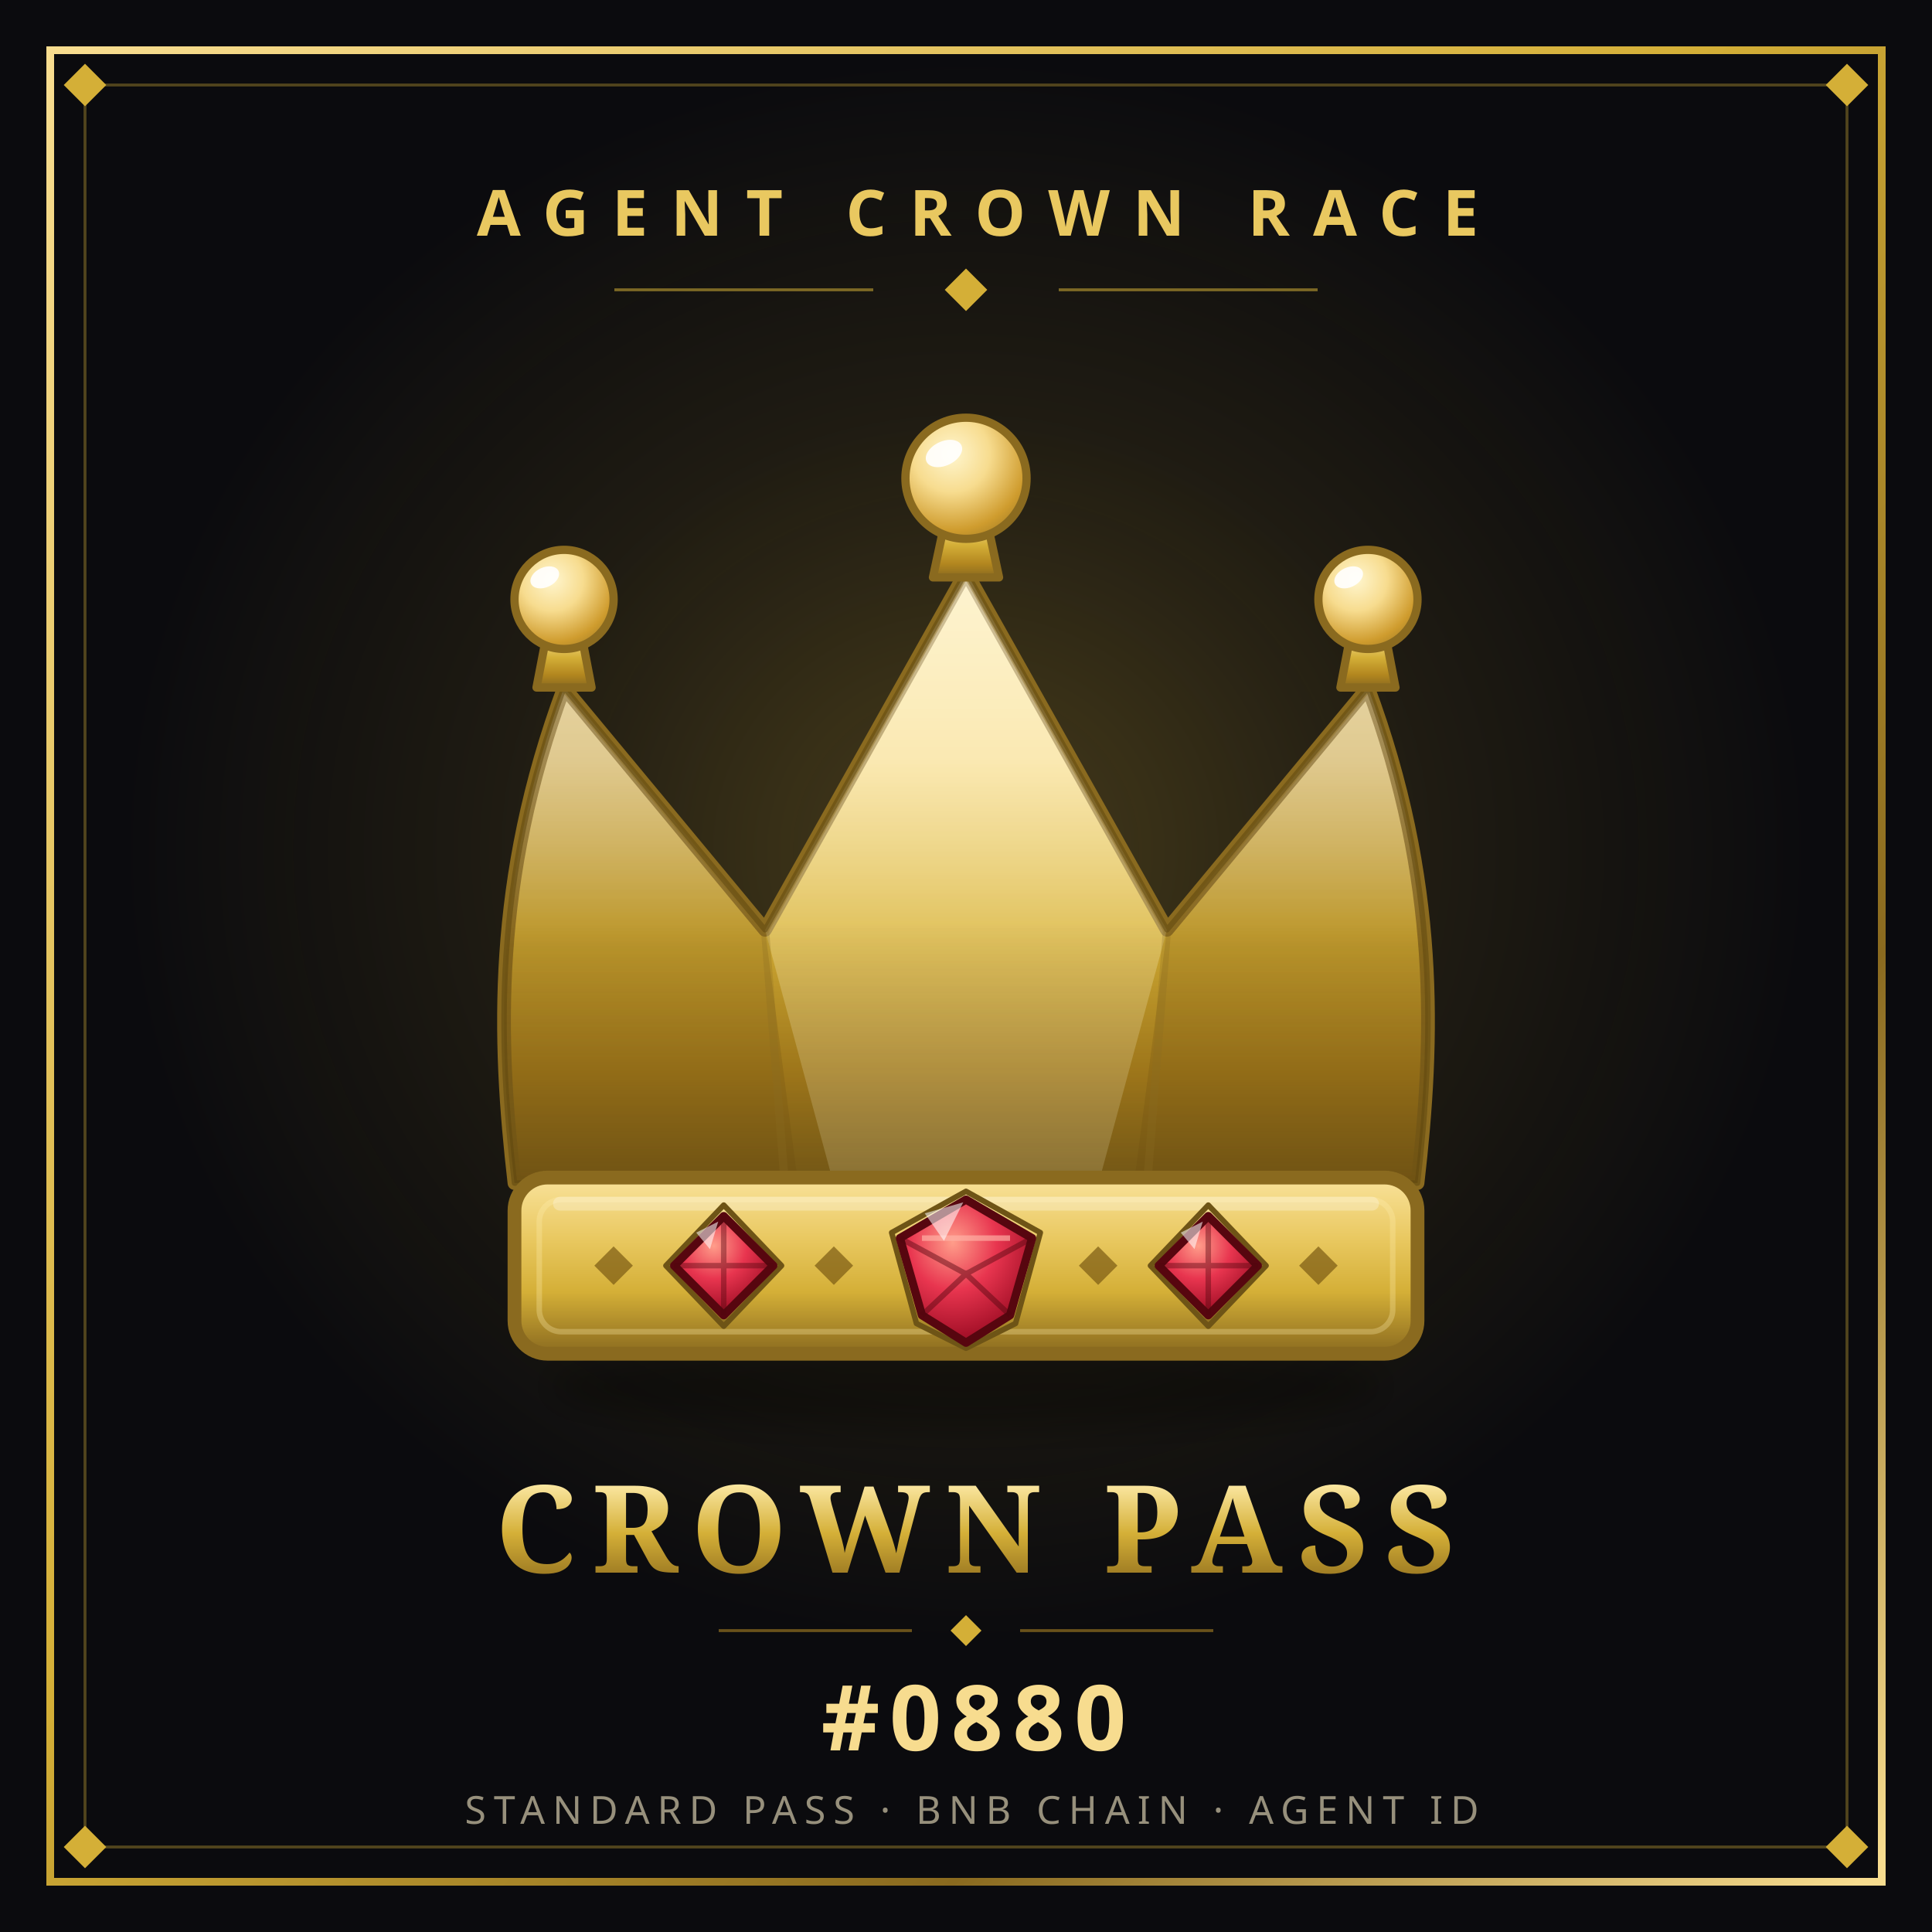
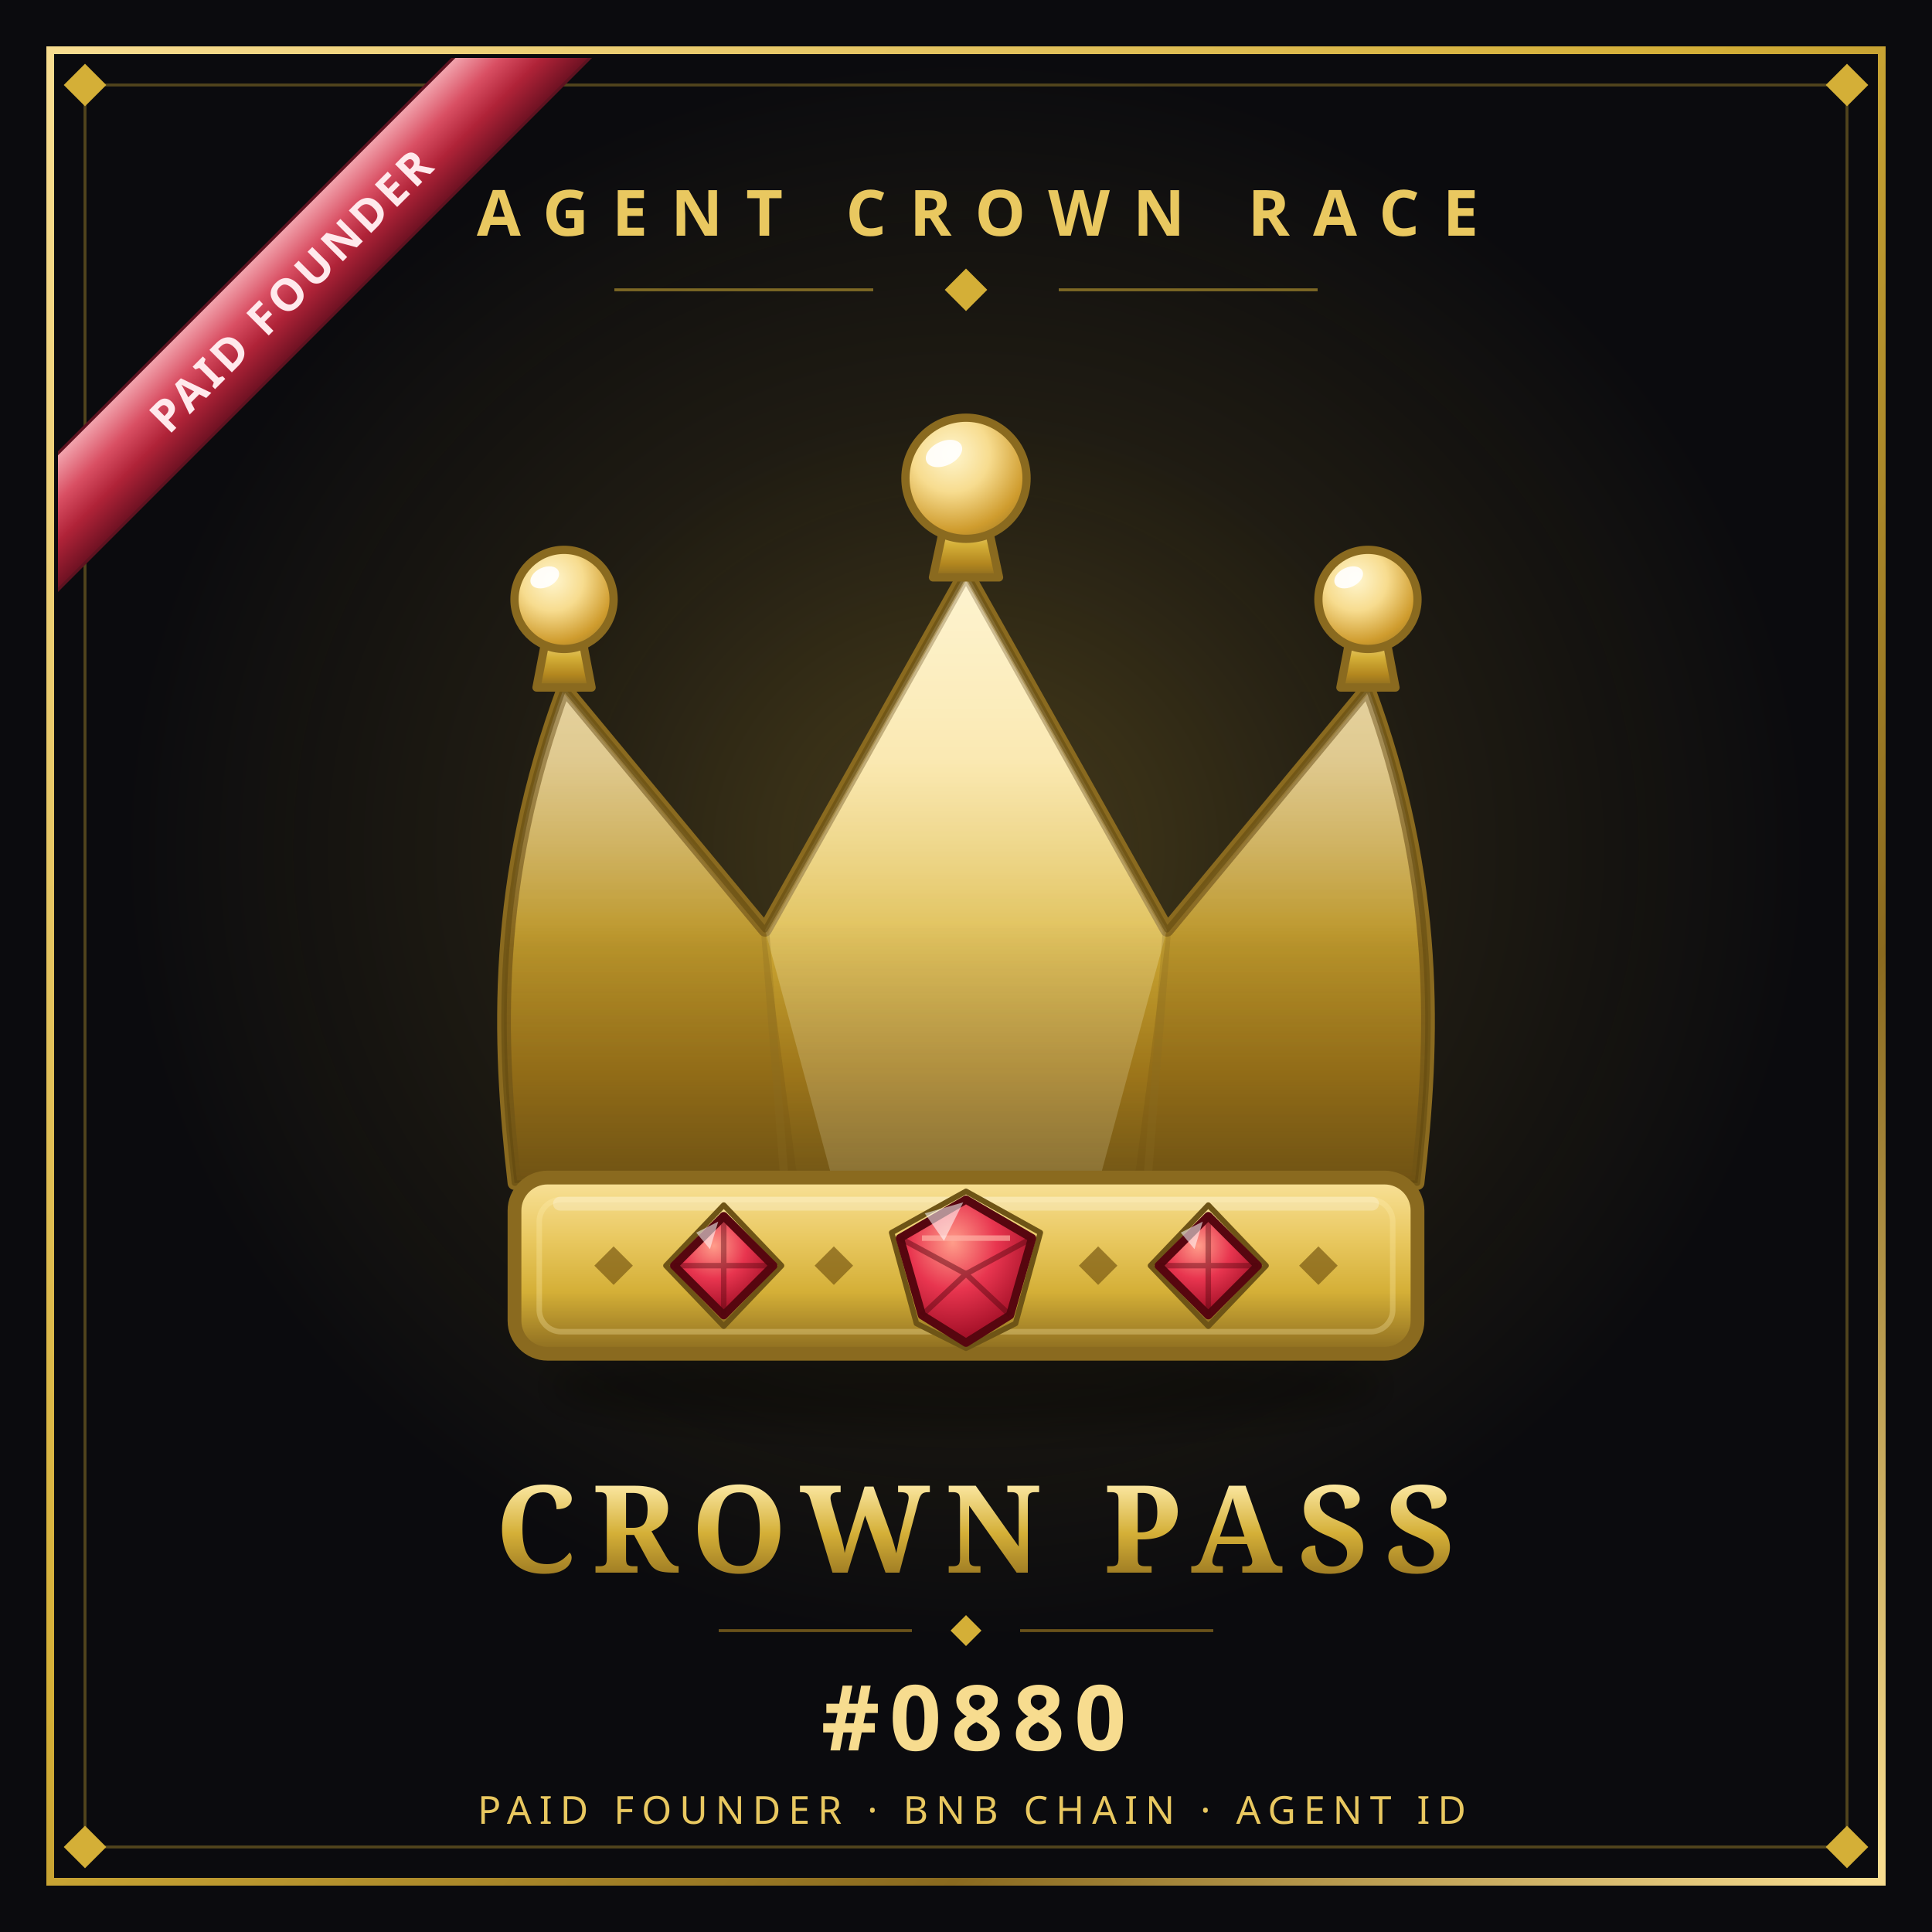
<svg xmlns="http://www.w3.org/2000/svg" viewBox="0 0 1000 1000" role="img" aria-label="Crown Pass #0880">
  <defs>
    <radialGradient id="passGlow" cx=".5" cy=".5" r=".5">
      <stop offset="0" stop-color="#d4af37" stop-opacity=".30" />
      <stop offset=".55" stop-color="#d4af37" stop-opacity=".10" />
      <stop offset="1" stop-color="#d4af37" stop-opacity="0" />
    </radialGradient>
    <linearGradient id="frameGold" x1="0" y1="0" x2="1" y2="1">
      <stop offset="0" stop-color="#f7dc8f" />
      <stop offset=".45" stop-color="#d4af37" />
      <stop offset=".75" stop-color="#8a6a1f" />
      <stop offset="1" stop-color="#f7dc8f" />
    </linearGradient>
    <linearGradient id="titleGold" x1="0" y1="0" x2="0" y2="1">
      <stop offset="0" stop-color="#fbe7a1" />
      <stop offset=".55" stop-color="#d4af37" />
      <stop offset="1" stop-color="#a07d24" />
    </linearGradient>
    <clipPath id="cardClip">
      <rect x="30" y="30" width="940" height="940" />
    </clipPath>
  </defs>
  <defs>
+     <linearGradient id="founderBand" x1="0" y1="0" x2="0" y2="1">
+       <stop offset="0" stop-color="#f3a7b0" />
+       <stop offset=".35" stop-color="#d94f63" />
+       <stop offset=".65" stop-color="#b02338" />
+       <stop offset="1" stop-color="#6d1122" />
+     </linearGradient>
    <linearGradient id="goldBody" x1="0" y1="0" x2="0" y2="1">
      <stop offset="0" stop-color="#fbe7a1" />
      <stop offset=".3" stop-color="#f7dc8f" />
      <stop offset=".58" stop-color="#d4af37" />
      <stop offset=".82" stop-color="#b3871f" />
      <stop offset="1" stop-color="#8a6a1f" />
    </linearGradient>
    <linearGradient id="goldBand" x1="0" y1="0" x2="0" y2="1">
      <stop offset="0" stop-color="#f9e29a" />
      <stop offset=".35" stop-color="#e9c860" />
      <stop offset=".65" stop-color="#d4af37" />
      <stop offset="1" stop-color="#8a6a1f" />
    </linearGradient>
    <radialGradient id="orbGrad" cx=".38" cy=".3" r=".9">
      <stop offset="0" stop-color="#fff6cf" />
      <stop offset=".35" stop-color="#f7dc8f" />
      <stop offset=".7" stop-color="#cf9c2e" />
      <stop offset="1" stop-color="#8a6a1f" />
    </radialGradient>
    <radialGradient id="rubyGrad" cx=".4" cy=".3" r=".95">
      <stop offset="0" stop-color="#ff9d8a" />
      <stop offset=".35" stop-color="#e8354f" />
      <stop offset=".68" stop-color="#a8122a" />
      <stop offset="1" stop-color="#5f0815" />
    </radialGradient>
    <linearGradient id="sheenGrad" x1="0" y1="0" x2="0" y2="1">
      <stop offset="0" stop-color="#ffffff" stop-opacity=".5" />
      <stop offset="1" stop-color="#ffffff" stop-opacity="0" />
    </linearGradient>
    <linearGradient id="shadeGrad" x1="0" y1="0" x2="0" y2="1">
      <stop offset="0" stop-color="#463004" stop-opacity="0" />
      <stop offset="1" stop-color="#463004" stop-opacity=".38" />
    </linearGradient>
    <filter id="blur6" x="-40%" y="-40%" width="180%" height="180%">
      <feGaussianBlur stdDeviation="6" />
    </filter>
    <clipPath id="bodyClip">
      <path d="M92 332 C86 280 84 222 110 152 L183 240 L256 110 L329 240 L402 152 C428 222 426 280 420 332 Z" />
    </clipPath>
  </defs>
  <rect width="1000" height="1000" fill="#0b0b0e" />
  <ellipse cx="500" cy="440" rx="440" ry="410" fill="url(#passGlow)" />
  <rect x="26" y="26" width="948" height="948" fill="none" stroke="url(#frameGold)" stroke-width="4" />
  <rect x="44" y="44" width="912" height="912" fill="none" stroke="#d4af37" stroke-width="1.5" opacity=".35" />
  <path d="M44 33 L55 44 L44 55 L33 44 Z" fill="#d4af37" />
  <path d="M956 33 L967 44 L956 55 L945 44 Z" fill="#d4af37" />
  <path d="M44 945 L55 956 L44 967 L33 956 Z" fill="#d4af37" />
  <path d="M956 945 L967 956 L956 967 L945 956 Z" fill="#d4af37" />
  <text x="506" y="122" text-anchor="middle" font-family="'Noto Sans', Arial, sans-serif" font-size="33" font-weight="600" letter-spacing="12" fill="#e9c860">AGENT CROWN RACE</text>
  <g stroke="#d4af37" opacity=".55">
    <path d="M318 150 H452 M548 150 H682" stroke-width="1.5" />
  </g>
  <path d="M500 139 L511 150 L500 161 L489 150 Z" fill="#d4af37" />
  <svg x="215" y="182" width="570" height="570" viewBox="56 30 400 400">
    <g id="crown">
      <ellipse cx="256" cy="406" rx="152" ry="15" fill="#000000" opacity=".30" filter="url(#blur6)" />
      <path d="M92 332 C86 280 84 222 110 152 L183 240 L256 110 L329 240 L402 152 C428 222 426 280 420 332 Z" fill="url(#goldBody)" stroke="#8a6a1f" stroke-width="5" stroke-linejoin="round" />
      <g clip-path="url(#bodyClip)">
        <polygon points="60,340 110,140 183,240 196,340" fill="#7a5a12" opacity=".26" />
        <polygon points="452,340 402,140 329,240 316,340" fill="#7a5a12" opacity=".26" />
        <polygon points="183,240 256,110 329,240 302,340 210,340" fill="#fff3bc" opacity=".30" />
        <rect x="60" y="96" width="392" height="150" fill="url(#sheenGrad)" />
        <rect x="60" y="238" width="392" height="102" fill="url(#shadeGrad)" />
      </g>
      <g stroke="#8a6a1f" stroke-width="3" opacity=".45" fill="none">
        <path d="M110 152 L183 240 L256 110 L329 240 L402 152" />
        <path d="M183 240 L190 330 M329 240 L322 330" opacity=".6" />
      </g>
      <path d="M92 332 C86 280 84 222 110 152 L183 240 L256 110 L329 240 L402 152 C428 222 426 280 420 332 Z" fill="none" stroke="#5f470e" stroke-width="2" stroke-linejoin="round" opacity=".55" />
      <path d="M100 152 L120 152 L115 126 L105 126 Z" fill="url(#goldBody)" stroke="#8a6a1f" stroke-width="3" stroke-linejoin="round" />
      <path d="M244 112 L268 112 L262 84 L250 84 Z" fill="url(#goldBody)" stroke="#8a6a1f" stroke-width="3" stroke-linejoin="round" />
      <path d="M392 152 L412 152 L407 126 L397 126 Z" fill="url(#goldBody)" stroke="#8a6a1f" stroke-width="3" stroke-linejoin="round" />
      <g stroke="#8a6a1f" stroke-width="3">
        <circle cx="110" cy="120" r="18" fill="url(#orbGrad)" />
        <circle cx="256" cy="76" r="22" fill="url(#orbGrad)" />
        <circle cx="402" cy="120" r="18" fill="url(#orbGrad)" />
      </g>
      <g fill="#ffffff">
        <ellipse cx="103" cy="112" rx="5.5" ry="3.6" opacity=".9" transform="rotate(-25 103 112)" />
        <ellipse cx="248" cy="67" rx="7" ry="4.4" opacity=".9" transform="rotate(-25 248 67)" />
        <ellipse cx="395" cy="112" rx="5.5" ry="3.6" opacity=".9" transform="rotate(-25 395 112)" />
      </g>
      <rect x="92" y="330" width="328" height="64" rx="12" fill="url(#goldBand)" stroke="#8a6a1f" stroke-width="5" />
      <rect x="101" y="338" width="310" height="48" rx="8" fill="none" stroke="#ffeeb0" stroke-width="2" opacity=".30" />
      <rect x="106" y="337" width="300" height="5" rx="2.5" fill="#ffffff" opacity=".26" />
      <g fill="#7a5a12" opacity=".7">
        <path d="M128 355 L135 362 L128 369 L121 362 Z" />
        <path d="M208 355 L215 362 L208 369 L201 362 Z" />
        <path d="M304 355 L311 362 L304 369 L297 362 Z" />
        <path d="M384 355 L391 362 L384 369 L377 362 Z" />
      </g>
      <g fill="url(#goldBand)" stroke="#6e5416" stroke-width="2" stroke-linejoin="round">
        <polygon points="256,335 283,350 274,383 256,392 238,383 229,350" />
        <polygon points="168,340 189,362 168,384 147,362" />
        <polygon points="344,340 365,362 344,384 323,362" />
      </g>
      <polygon points="256,338 280,352 272,380 256,390 240,380 232,352" fill="url(#rubyGrad)" stroke="#57060f" stroke-width="3" stroke-linejoin="round" />
      <g stroke="#ffb3a7" stroke-width="2" opacity=".65" fill="none">
        <path d="M240 352 L272 352" />
      </g>
      <g stroke="#50040d" stroke-width="2" opacity=".45" fill="none">
        <path d="M232 352 L256 365 L280 352 M240 380 L256 365 L272 380" />
      </g>
      <polygon points="241,343 255,339 248,353" fill="#ffffff" opacity=".55" />
      <g stroke="#57060f" stroke-width="3" stroke-linejoin="round">
        <polygon points="168,344 186,362 168,380 150,362" fill="url(#rubyGrad)" />
        <polygon points="344,344 362,362 344,380 326,362" fill="url(#rubyGrad)" />
      </g>
      <g stroke="#50040d" stroke-width="2" opacity=".4" fill="none">
        <path d="M150 362 L186 362 M168 344 L168 380" />
        <path d="M326 362 L362 362 M344 344 L344 380" />
      </g>
      <g fill="#ffffff" opacity=".55">
        <polygon points="158,350 166,346 163,356" />
        <polygon points="334,350 342,346 339,356" />
      </g>
    </g>
  </svg>
  <text x="505" y="814" text-anchor="middle" font-family="Georgia, 'Noto Serif', serif" font-size="63" font-weight="700" letter-spacing="8" fill="url(#titleGold)">CROWN PASS</text>
  <g stroke="#8a6a1f" opacity=".75">
    <path d="M372 844 H472 M528 844 H628" stroke-width="1.5" />
  </g>
  <path d="M500 836 L508 844 L500 852 L492 844 Z" fill="#d4af37" />
  <text x="504" y="906" text-anchor="middle" font-family="'Noto Sans', Arial, sans-serif" font-size="47" font-weight="600" letter-spacing="5" fill="#f7dc8f">#0880</text>
-   <text x="503" y="944" text-anchor="middle" font-family="'Noto Sans', Arial, sans-serif" font-size="20" letter-spacing="4" fill="#97907c">STANDARD PASS · BNB CHAIN · AGENT ID</text>
+   <text x="503" y="944" text-anchor="middle" font-family="'Noto Sans', Arial, sans-serif" font-size="20" letter-spacing="4" fill="#e9c860">PAID FOUNDER · BNB CHAIN · AGENT ID</text>
+   <g clip-path="url(#cardClip)">
+     <g transform="rotate(-45 150 150)">
+       <rect x="-90" y="125" width="480" height="50" fill="url(#founderBand)" stroke="#5e1220" stroke-width="1.5" />
+       <text x="150" y="159" text-anchor="middle" font-family="'Noto Sans', Arial, sans-serif" font-size="23" font-weight="700" letter-spacing="2" fill="#ffe9ec">PAID FOUNDER</text>
+     </g>
+   </g>
</svg>
